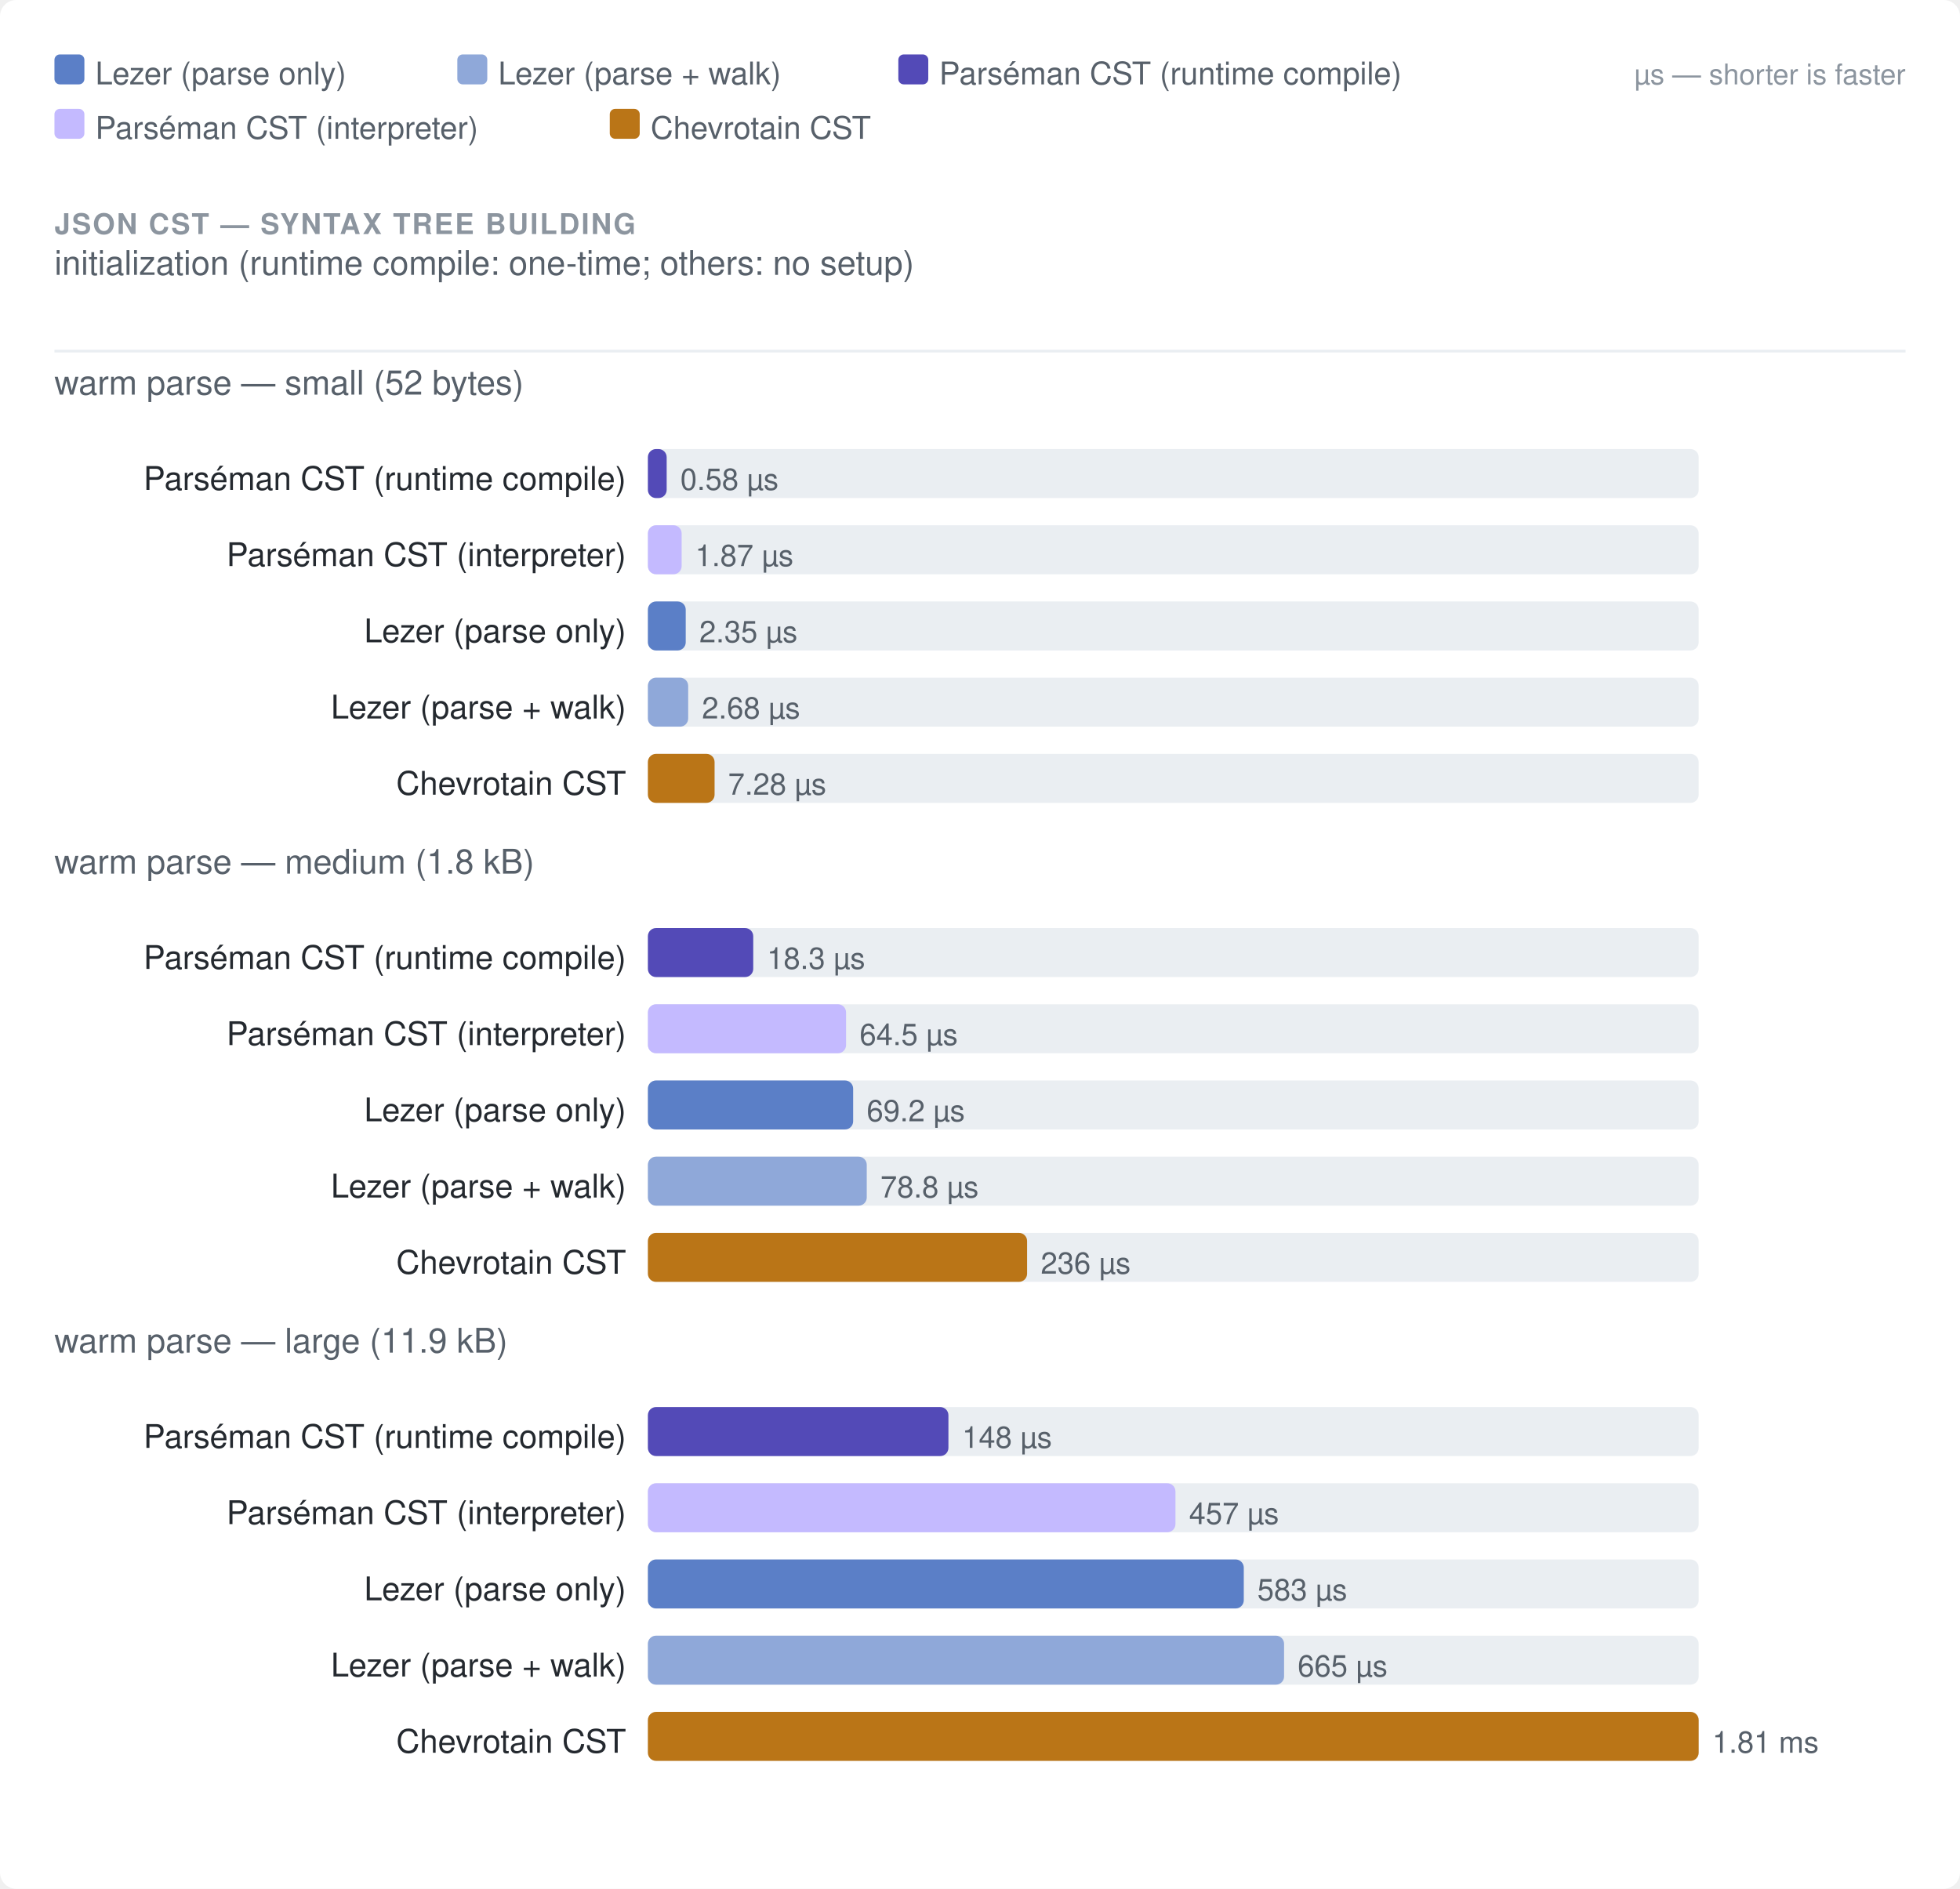
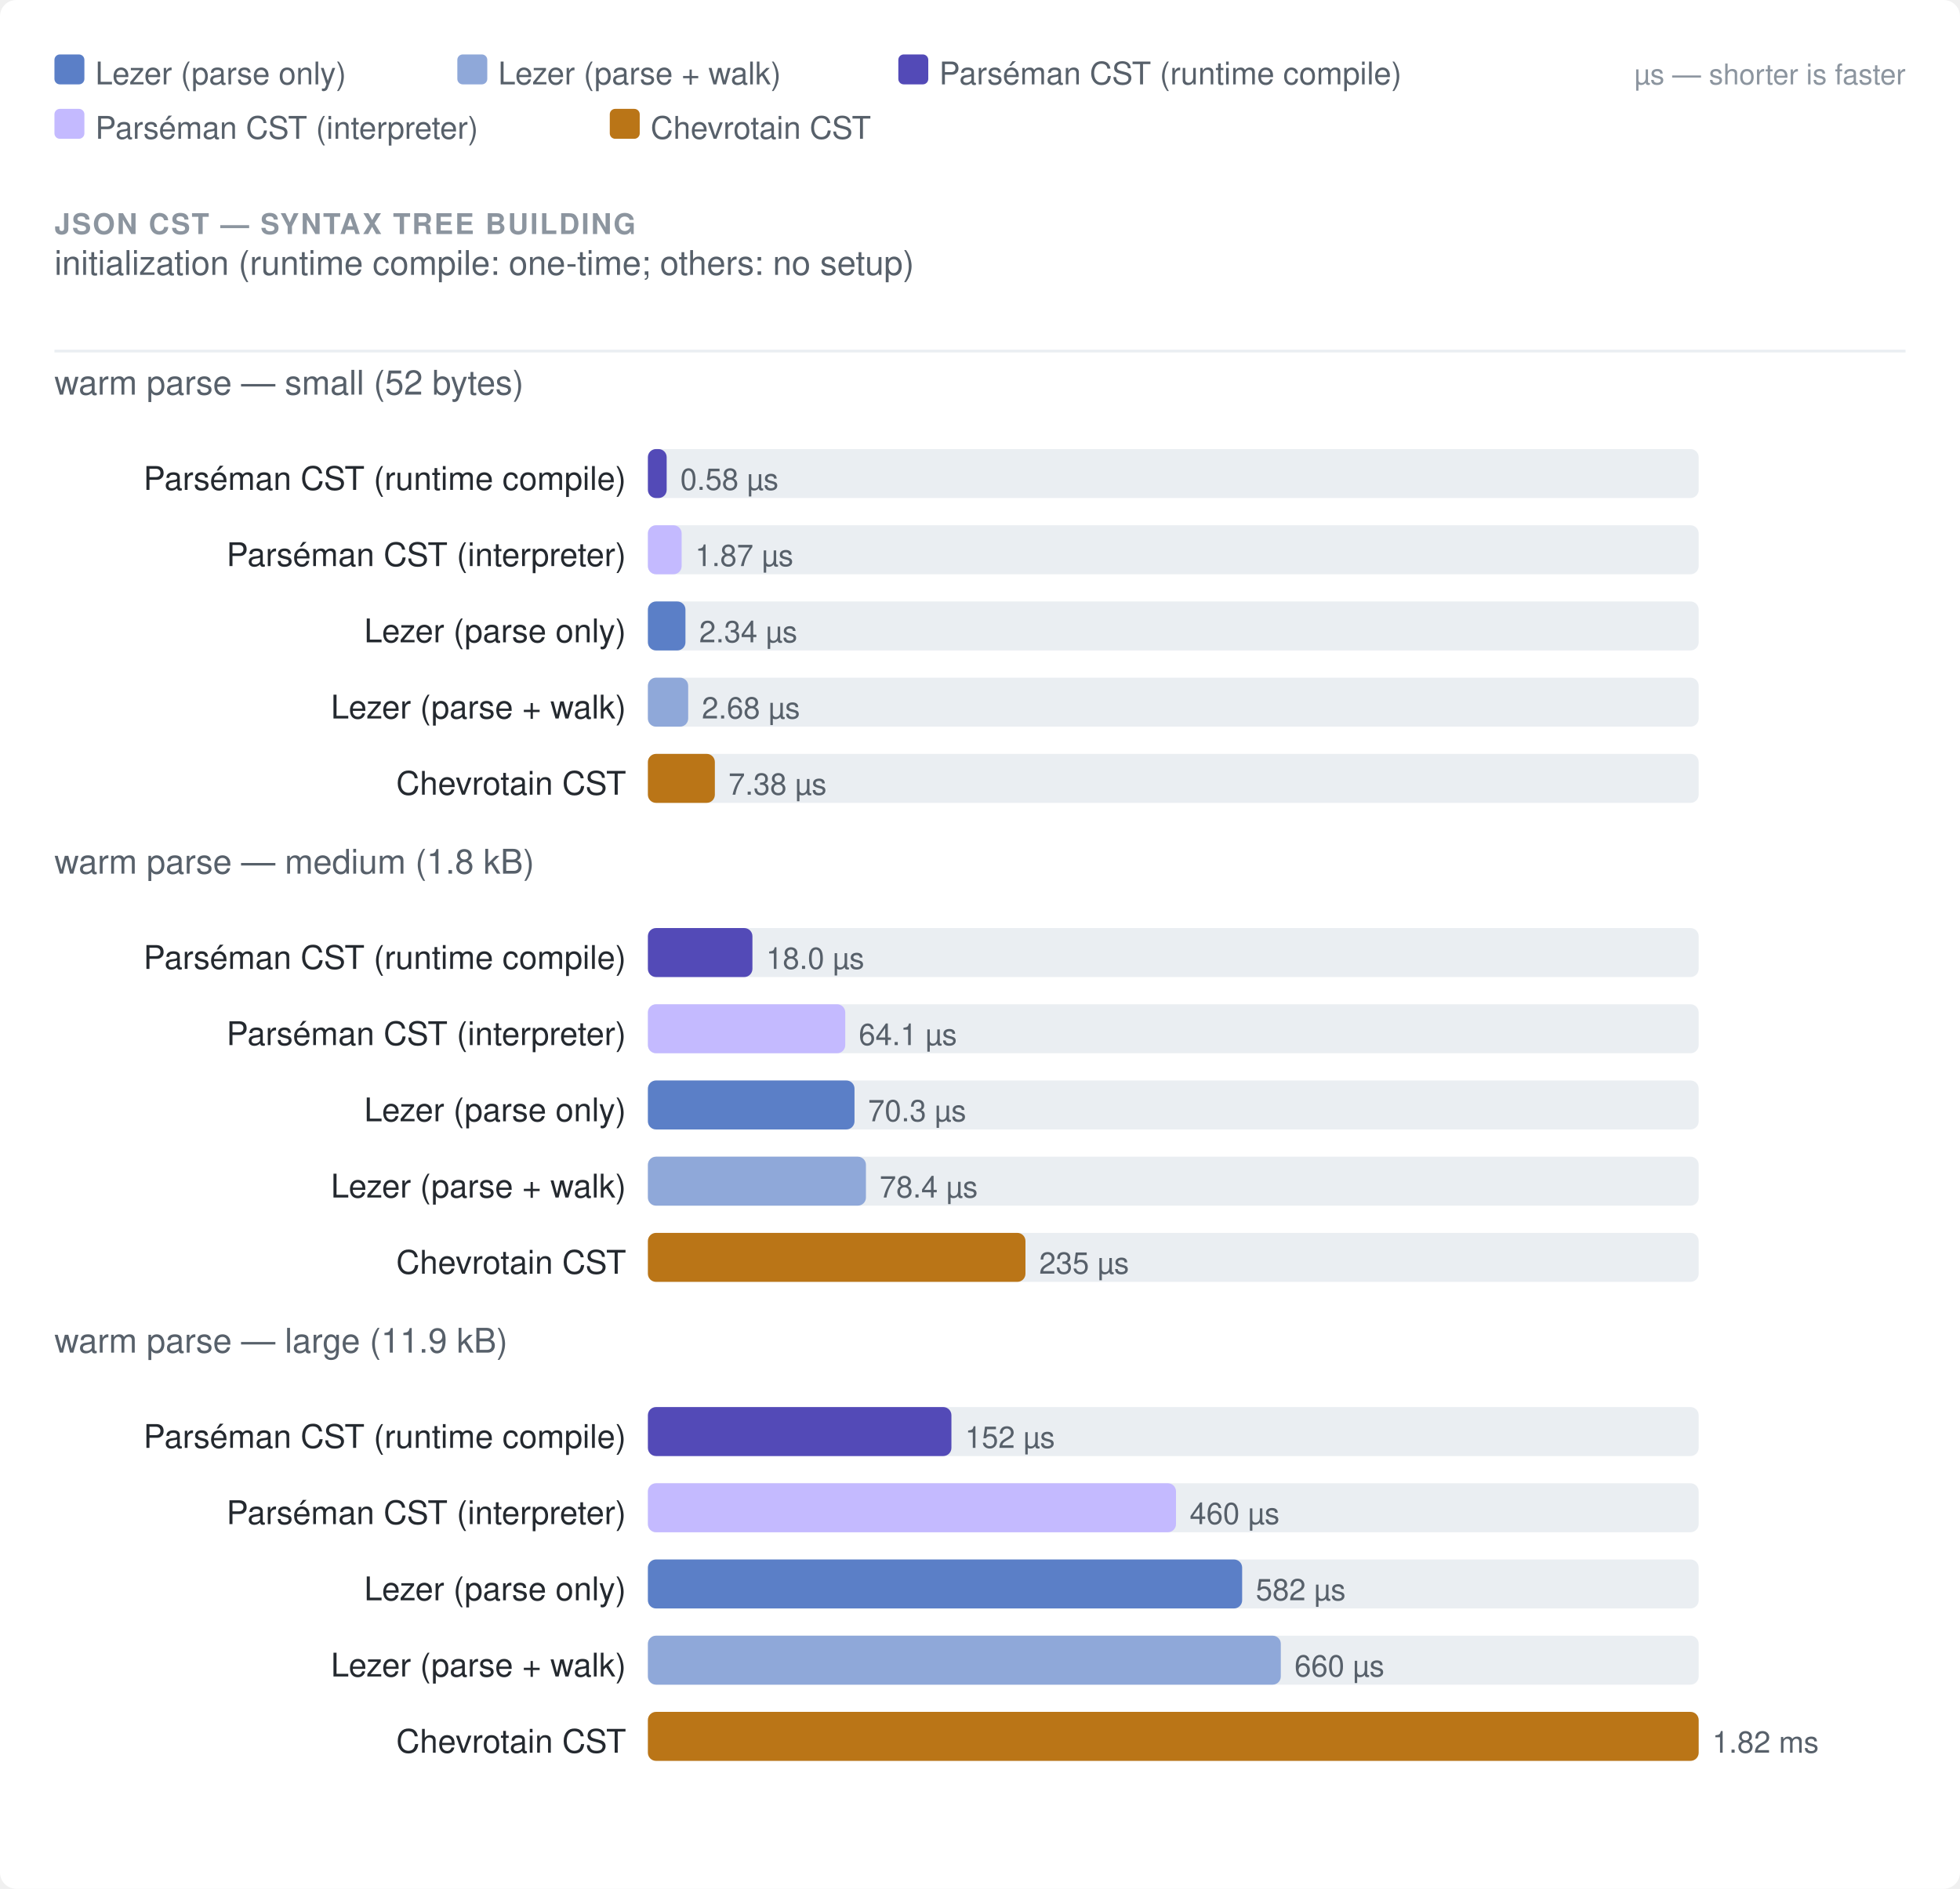
<svg xmlns="http://www.w3.org/2000/svg" viewBox="0 0 720 694" width="720" height="694">
  <rect width="720" height="694" fill="white" rx="6" />
  <rect x="20" y="20" width="11" height="11" rx="2" fill="#5B7FC7" />
  <text x="35" y="31" font-size="11.5" fill="#57606a" font-family="-apple-system,BlinkMacSystemFont,'Segoe UI',Helvetica,Arial,sans-serif">Lezer (parse only)</text>
  <rect x="168" y="20" width="11" height="11" rx="2" fill="#8FA8D9" />
  <text x="183" y="31" font-size="11.5" fill="#57606a" font-family="-apple-system,BlinkMacSystemFont,'Segoe UI',Helvetica,Arial,sans-serif">Lezer (parse + walk)</text>
  <rect x="330" y="20" width="11" height="11" rx="2" fill="#534AB7" />
  <text x="345" y="31" font-size="11.5" fill="#57606a" font-family="-apple-system,BlinkMacSystemFont,'Segoe UI',Helvetica,Arial,sans-serif">Parséman CST (runtime compile)</text>
  <rect x="20" y="40" width="11" height="11" rx="2" fill="#C4BAFF" />
  <text x="35" y="51" font-size="11.5" fill="#57606a" font-family="-apple-system,BlinkMacSystemFont,'Segoe UI',Helvetica,Arial,sans-serif">Parséman CST (interpreter)</text>
  <rect x="224" y="40" width="11" height="11" rx="2" fill="#BA7517" />
  <text x="239" y="51" font-size="11.5" fill="#57606a" font-family="-apple-system,BlinkMacSystemFont,'Segoe UI',Helvetica,Arial,sans-serif">Chevrotain CST</text>
  <text x="700" y="31" font-size="10.5" fill="#8c959f" text-anchor="end" font-family="-apple-system,BlinkMacSystemFont,'Segoe UI',Helvetica,Arial,sans-serif">µs — shorter is faster</text>
  <text x="20" y="86" font-size="10.5" font-weight="600" fill="#8c959f" letter-spacing="0.06em" font-family="-apple-system,BlinkMacSystemFont,'Segoe UI',Helvetica,Arial,sans-serif">JSON CST — SYNTAX TREE BUILDING</text>
  <text x="20" y="101" font-size="12.5" fill="#57606a" font-family="-apple-system,BlinkMacSystemFont,'Segoe UI',Helvetica,Arial,sans-serif">initialization (runtime compile: one-time; others: no setup)</text>
  <line x1="20" y1="129" x2="700" y2="129" stroke="#eaeef2" stroke-width="1" />
  <text x="20" y="145" font-size="12.5" fill="#57606a" font-family="-apple-system,BlinkMacSystemFont,'Segoe UI',Helvetica,Arial,sans-serif">warm parse — small  (52 bytes)</text>
  <text x="230" y="180" text-anchor="end" font-size="12" fill="#24292f" font-family="-apple-system,BlinkMacSystemFont,'Segoe UI',Helvetica,Arial,sans-serif">Parséman CST (runtime compile)</text>
  <rect x="238" y="165" width="386" height="18" rx="3" fill="#eaeef2" />
  <rect x="238" y="165" width="6.9" height="18" rx="3" fill="#534AB7" />
-   <text x="249.916" y="180" font-size="11" fill="#57606a" font-family="-apple-system,BlinkMacSystemFont,'Segoe UI',Helvetica,Arial,sans-serif">0.58 µs</text>
+   <text x="249.904" y="180" font-size="11" fill="#57606a" font-family="-apple-system,BlinkMacSystemFont,'Segoe UI',Helvetica,Arial,sans-serif">0.58 µs</text>
  <text x="230" y="208" text-anchor="end" font-size="12" fill="#24292f" font-family="-apple-system,BlinkMacSystemFont,'Segoe UI',Helvetica,Arial,sans-serif">Parséman CST (interpreter)</text>
  <rect x="238" y="193" width="386" height="18" rx="3" fill="#eaeef2" />
  <rect x="238" y="193" width="12.4" height="18" rx="3" fill="#C4BAFF" />
-   <text x="255.387" y="208" font-size="11" fill="#57606a" font-family="-apple-system,BlinkMacSystemFont,'Segoe UI',Helvetica,Arial,sans-serif">1.87 µs</text>
+   <text x="255.366" y="208" font-size="11" fill="#57606a" font-family="-apple-system,BlinkMacSystemFont,'Segoe UI',Helvetica,Arial,sans-serif">1.87 µs</text>
  <text x="230" y="236" text-anchor="end" font-size="12" fill="#24292f" font-family="-apple-system,BlinkMacSystemFont,'Segoe UI',Helvetica,Arial,sans-serif">Lezer (parse only)</text>
  <rect x="238" y="221" width="386" height="18" rx="3" fill="#eaeef2" />
-   <rect x="238" y="221" width="13.9" height="18" rx="3" fill="#5B7FC7" />
-   <text x="256.882" y="236" font-size="11" fill="#57606a" font-family="-apple-system,BlinkMacSystemFont,'Segoe UI',Helvetica,Arial,sans-serif">2.35 µs</text>
+   <rect x="238" y="221" width="13.8" height="18" rx="3" fill="#5B7FC7" />
+   <text x="256.835" y="236" font-size="11" fill="#57606a" font-family="-apple-system,BlinkMacSystemFont,'Segoe UI',Helvetica,Arial,sans-serif">2.34 µs</text>
  <text x="230" y="264" text-anchor="end" font-size="12" fill="#24292f" font-family="-apple-system,BlinkMacSystemFont,'Segoe UI',Helvetica,Arial,sans-serif">Lezer (parse + walk)</text>
  <rect x="238" y="249" width="386" height="18" rx="3" fill="#eaeef2" />
  <rect x="238" y="249" width="14.8" height="18" rx="3" fill="#8FA8D9" />
-   <text x="257.846" y="264" font-size="11" fill="#57606a" font-family="-apple-system,BlinkMacSystemFont,'Segoe UI',Helvetica,Arial,sans-serif">2.68 µs</text>
+   <text x="257.808" y="264" font-size="11" fill="#57606a" font-family="-apple-system,BlinkMacSystemFont,'Segoe UI',Helvetica,Arial,sans-serif">2.68 µs</text>
  <text x="230" y="292" text-anchor="end" font-size="12" fill="#24292f" font-family="-apple-system,BlinkMacSystemFont,'Segoe UI',Helvetica,Arial,sans-serif">Chevrotain CST</text>
  <rect x="238" y="277" width="386" height="18" rx="3" fill="#eaeef2" />
-   <rect x="238" y="277" width="24.5" height="18" rx="3" fill="#BA7517" />
-   <text x="267.457" y="292" font-size="11" fill="#57606a" font-family="-apple-system,BlinkMacSystemFont,'Segoe UI',Helvetica,Arial,sans-serif">7.28 µs</text>
+   <rect x="238" y="277" width="24.6" height="18" rx="3" fill="#BA7517" />
+   <text x="267.584" y="292" font-size="11" fill="#57606a" font-family="-apple-system,BlinkMacSystemFont,'Segoe UI',Helvetica,Arial,sans-serif">7.38 µs</text>
  <text x="20" y="321" font-size="12.5" fill="#57606a" font-family="-apple-system,BlinkMacSystemFont,'Segoe UI',Helvetica,Arial,sans-serif">warm parse — medium  (1.8 kB)</text>
  <text x="230" y="356" text-anchor="end" font-size="12" fill="#24292f" font-family="-apple-system,BlinkMacSystemFont,'Segoe UI',Helvetica,Arial,sans-serif">Parséman CST (runtime compile)</text>
  <rect x="238" y="341" width="386" height="18" rx="3" fill="#eaeef2" />
-   <rect x="238" y="341" width="38.7" height="18" rx="3" fill="#534AB7" />
-   <text x="281.731" y="356" font-size="11" fill="#57606a" font-family="-apple-system,BlinkMacSystemFont,'Segoe UI',Helvetica,Arial,sans-serif">18.3 µs</text>
+   <rect x="238" y="341" width="38.4" height="18" rx="3" fill="#534AB7" />
+   <text x="281.423" y="356" font-size="11" fill="#57606a" font-family="-apple-system,BlinkMacSystemFont,'Segoe UI',Helvetica,Arial,sans-serif">18.0 µs</text>
  <text x="230" y="384" text-anchor="end" font-size="12" fill="#24292f" font-family="-apple-system,BlinkMacSystemFont,'Segoe UI',Helvetica,Arial,sans-serif">Parséman CST (interpreter)</text>
  <rect x="238" y="369" width="386" height="18" rx="3" fill="#eaeef2" />
-   <rect x="238" y="369" width="72.8" height="18" rx="3" fill="#C4BAFF" />
-   <text x="315.768" y="384" font-size="11" fill="#57606a" font-family="-apple-system,BlinkMacSystemFont,'Segoe UI',Helvetica,Arial,sans-serif">64.5 µs</text>
+   <rect x="238" y="369" width="72.5" height="18" rx="3" fill="#C4BAFF" />
+   <text x="315.465" y="384" font-size="11" fill="#57606a" font-family="-apple-system,BlinkMacSystemFont,'Segoe UI',Helvetica,Arial,sans-serif">64.1 µs</text>
  <text x="230" y="412" text-anchor="end" font-size="12" fill="#24292f" font-family="-apple-system,BlinkMacSystemFont,'Segoe UI',Helvetica,Arial,sans-serif">Lezer (parse only)</text>
  <rect x="238" y="397" width="386" height="18" rx="3" fill="#eaeef2" />
-   <rect x="238" y="397" width="75.4" height="18" rx="3" fill="#5B7FC7" />
-   <text x="318.373" y="412" font-size="11" fill="#57606a" font-family="-apple-system,BlinkMacSystemFont,'Segoe UI',Helvetica,Arial,sans-serif">69.2 µs</text>
+   <rect x="238" y="397" width="75.9" height="18" rx="3" fill="#5B7FC7" />
+   <text x="318.862" y="412" font-size="11" fill="#57606a" font-family="-apple-system,BlinkMacSystemFont,'Segoe UI',Helvetica,Arial,sans-serif">70.3 µs</text>
  <text x="230" y="440" text-anchor="end" font-size="12" fill="#24292f" font-family="-apple-system,BlinkMacSystemFont,'Segoe UI',Helvetica,Arial,sans-serif">Lezer (parse + walk)</text>
  <rect x="238" y="425" width="386" height="18" rx="3" fill="#eaeef2" />
-   <rect x="238" y="425" width="80.4" height="18" rx="3" fill="#8FA8D9" />
-   <text x="323.417" y="440" font-size="11" fill="#57606a" font-family="-apple-system,BlinkMacSystemFont,'Segoe UI',Helvetica,Arial,sans-serif">78.8 µs</text>
+   <rect x="238" y="425" width="80.1" height="18" rx="3" fill="#8FA8D9" />
+   <text x="323.107" y="440" font-size="11" fill="#57606a" font-family="-apple-system,BlinkMacSystemFont,'Segoe UI',Helvetica,Arial,sans-serif">78.4 µs</text>
  <text x="230" y="468" text-anchor="end" font-size="12" fill="#24292f" font-family="-apple-system,BlinkMacSystemFont,'Segoe UI',Helvetica,Arial,sans-serif">Chevrotain CST</text>
  <rect x="238" y="453" width="386" height="18" rx="3" fill="#eaeef2" />
-   <rect x="238" y="453" width="139.3" height="18" rx="3" fill="#BA7517" />
-   <text x="382.315" y="468" font-size="11" fill="#57606a" font-family="-apple-system,BlinkMacSystemFont,'Segoe UI',Helvetica,Arial,sans-serif">236 µs</text>
+   <rect x="238" y="453" width="138.7" height="18" rx="3" fill="#BA7517" />
+   <text x="381.732" y="468" font-size="11" fill="#57606a" font-family="-apple-system,BlinkMacSystemFont,'Segoe UI',Helvetica,Arial,sans-serif">235 µs</text>
  <text x="20" y="497" font-size="12.5" fill="#57606a" font-family="-apple-system,BlinkMacSystemFont,'Segoe UI',Helvetica,Arial,sans-serif">warm parse — large  (11.9 kB)</text>
  <text x="230" y="532" text-anchor="end" font-size="12" fill="#24292f" font-family="-apple-system,BlinkMacSystemFont,'Segoe UI',Helvetica,Arial,sans-serif">Parséman CST (runtime compile)</text>
  <rect x="238" y="517" width="386" height="18" rx="3" fill="#eaeef2" />
-   <rect x="238" y="517" width="110.4" height="18" rx="3" fill="#534AB7" />
-   <text x="353.418" y="532" font-size="11" fill="#57606a" font-family="-apple-system,BlinkMacSystemFont,'Segoe UI',Helvetica,Arial,sans-serif">148 µs</text>
+   <rect x="238" y="517" width="111.5" height="18" rx="3" fill="#534AB7" />
+   <text x="354.507" y="532" font-size="11" fill="#57606a" font-family="-apple-system,BlinkMacSystemFont,'Segoe UI',Helvetica,Arial,sans-serif">152 µs</text>
  <text x="230" y="560" text-anchor="end" font-size="12" fill="#24292f" font-family="-apple-system,BlinkMacSystemFont,'Segoe UI',Helvetica,Arial,sans-serif">Parséman CST (interpreter)</text>
  <rect x="238" y="545" width="386" height="18" rx="3" fill="#eaeef2" />
-   <rect x="238" y="545" width="193.8" height="18" rx="3" fill="#C4BAFF" />
-   <text x="436.793" y="560" font-size="11" fill="#57606a" font-family="-apple-system,BlinkMacSystemFont,'Segoe UI',Helvetica,Arial,sans-serif">457 µs</text>
+   <rect x="238" y="545" width="194.0" height="18" rx="3" fill="#C4BAFF" />
+   <text x="437.024" y="560" font-size="11" fill="#57606a" font-family="-apple-system,BlinkMacSystemFont,'Segoe UI',Helvetica,Arial,sans-serif">460 µs</text>
  <text x="230" y="588" text-anchor="end" font-size="12" fill="#24292f" font-family="-apple-system,BlinkMacSystemFont,'Segoe UI',Helvetica,Arial,sans-serif">Lezer (parse only)</text>
  <rect x="238" y="573" width="386" height="18" rx="3" fill="#eaeef2" />
-   <rect x="238" y="573" width="218.9" height="18" rx="3" fill="#5B7FC7" />
-   <text x="461.87" y="588" font-size="11" fill="#57606a" font-family="-apple-system,BlinkMacSystemFont,'Segoe UI',Helvetica,Arial,sans-serif">583 µs</text>
+   <rect x="238" y="573" width="218.3" height="18" rx="3" fill="#5B7FC7" />
+   <text x="461.313" y="588" font-size="11" fill="#57606a" font-family="-apple-system,BlinkMacSystemFont,'Segoe UI',Helvetica,Arial,sans-serif">582 µs</text>
  <text x="230" y="616" text-anchor="end" font-size="12" fill="#24292f" font-family="-apple-system,BlinkMacSystemFont,'Segoe UI',Helvetica,Arial,sans-serif">Lezer (parse + walk)</text>
  <rect x="238" y="601" width="386" height="18" rx="3" fill="#eaeef2" />
-   <rect x="238" y="601" width="233.7" height="18" rx="3" fill="#8FA8D9" />
-   <text x="476.697" y="616" font-size="11" fill="#57606a" font-family="-apple-system,BlinkMacSystemFont,'Segoe UI',Helvetica,Arial,sans-serif">665 µs</text>
+   <rect x="238" y="601" width="232.5" height="18" rx="3" fill="#8FA8D9" />
+   <text x="475.533" y="616" font-size="11" fill="#57606a" font-family="-apple-system,BlinkMacSystemFont,'Segoe UI',Helvetica,Arial,sans-serif">660 µs</text>
  <text x="230" y="644" text-anchor="end" font-size="12" fill="#24292f" font-family="-apple-system,BlinkMacSystemFont,'Segoe UI',Helvetica,Arial,sans-serif">Chevrotain CST</text>
  <rect x="238" y="629" width="386" height="18" rx="3" fill="#eaeef2" />
  <rect x="238" y="629" width="386.0" height="18" rx="3" fill="#BA7517" />
-   <text x="629" y="644" font-size="11" fill="#57606a" font-family="-apple-system,BlinkMacSystemFont,'Segoe UI',Helvetica,Arial,sans-serif">1.81 ms</text>
+   <text x="629" y="644" font-size="11" fill="#57606a" font-family="-apple-system,BlinkMacSystemFont,'Segoe UI',Helvetica,Arial,sans-serif">1.82 ms</text>
</svg>
